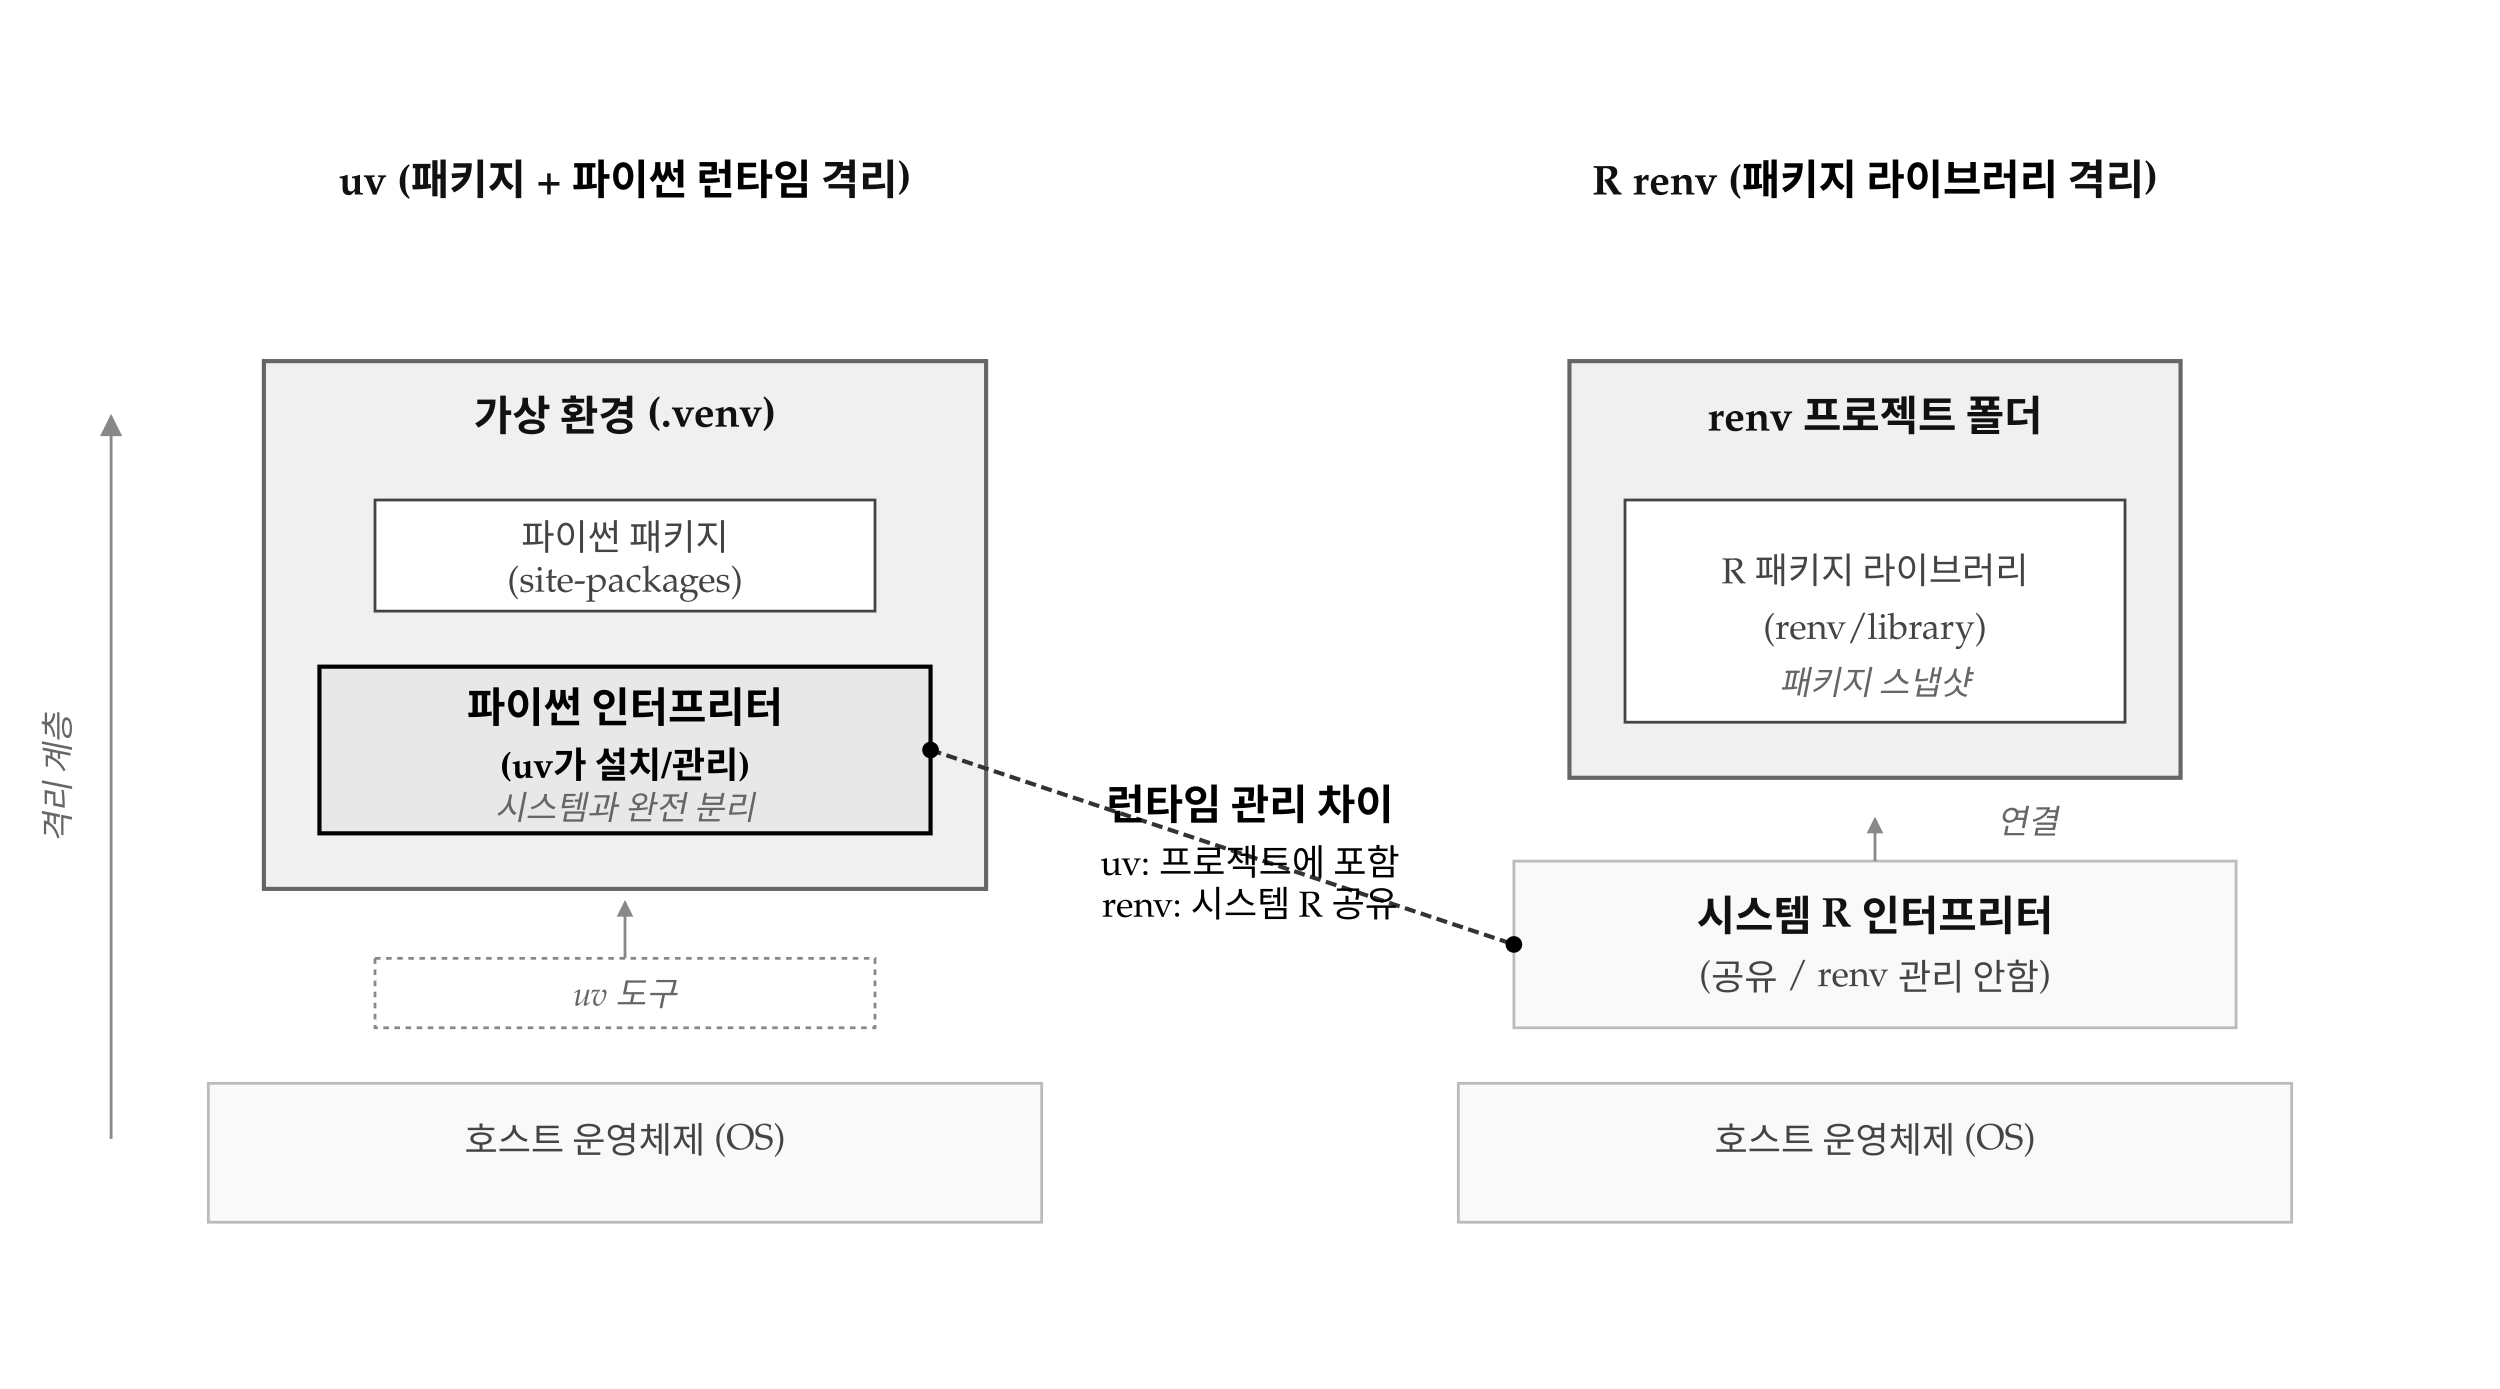
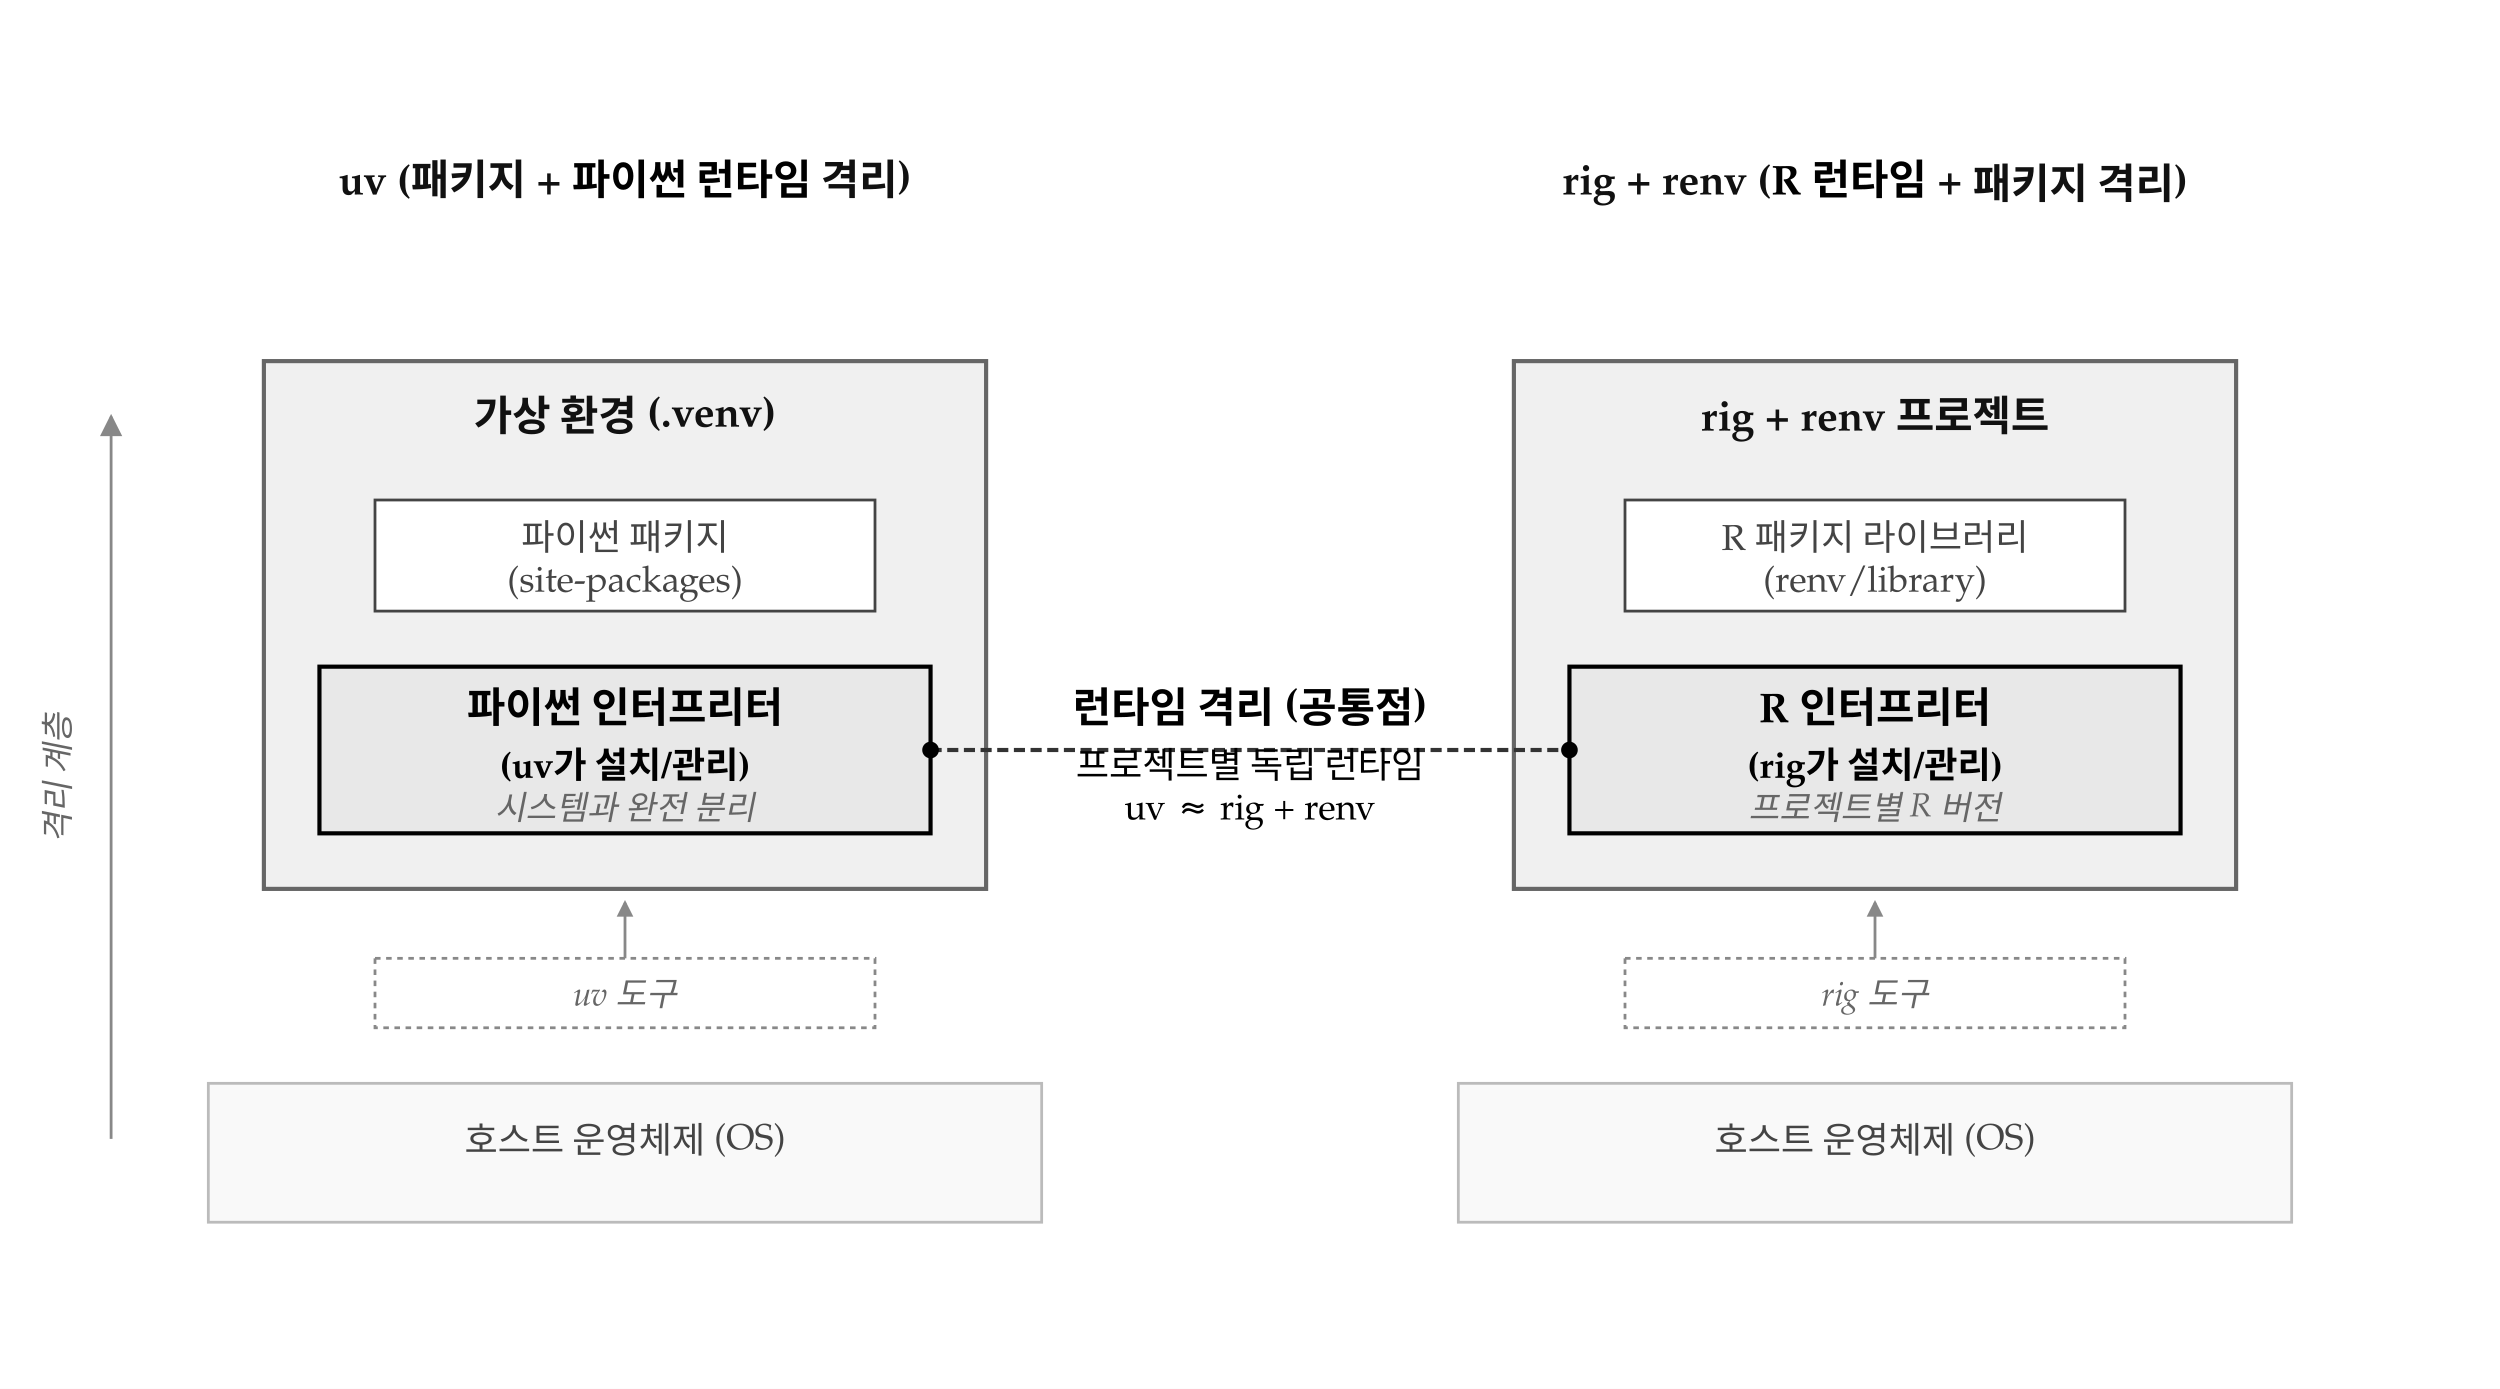
<svg xmlns="http://www.w3.org/2000/svg" viewBox="0 0 900 500">
  <defs>
    <style>
      /* Tufte Style: Strictly Grayscale, Serif, Minimal */
      .tufte-text { font-family: Palatino, 'Book Antiqua', Georgia, serif; fill: #111; }
      .title { font-size: 22px; font-weight: bold; }
      .subtitle { font-size: 14px; fill: #555; }
      .label { font-size: 15px; font-weight: bold; }
      .detail { font-size: 13px; fill: #444; }
      .note { font-size: 12px; fill: #666; font-style: italic; }

      /* Highlight Styles (Grayscale) */
      .highlight { fill: #e8e8e8; stroke: #000; stroke-width: 1.5; }
      .highlight-text { fill: #000; font-weight: bold; }
      .highlight-line { stroke: #333; stroke-width: 1.5; stroke-dasharray: 4,2; }

      /* Standard Layers */
      .layer { fill: #fff; stroke: #888; stroke-width: 1; }
      .layer-shared { fill: #f9f9f9; stroke: #bbb; stroke-width: 1; }
      .layer-isolated { fill: #f0f0f0; stroke: #666; stroke-width: 1.5; }
      .layer-emphatic { fill: #ffffff; stroke: #444; stroke-width: 1; }
      .layer-dotted { fill: none; stroke: #999; stroke-width: 1; stroke-dasharray: 3,3; }
    </style>
  </defs>
  <rect x="0" y="0" width="900" height="500" fill="#ffffff" />
  <text x="225" y="70" text-anchor="middle" class="tufte-text label">uv (패키지 + <tspan class="highlight-text">파이썬 런타임</tspan> 격리)</text>
  <rect x="75" y="390" width="300" height="50" rx="0" class="layer-shared" />
  <text x="225" y="415" text-anchor="middle" class="tufte-text detail">호스트 운영체제 (OS)</text>
  <rect x="135" y="345" width="180" height="25" rx="0" class="layer" style="stroke-dasharray: 2,2;" />
  <text x="225" y="362" text-anchor="middle" class="tufte-text note">uv 도구</text>
  <path d="M 225 345 L 225 325" fill="none" stroke="#888" stroke-width="1" marker-end="url(#arrow-up-sm)" />
  <rect x="95" y="130" width="260" height="190" rx="0" class="layer-isolated" />
  <text x="225" y="155" text-anchor="middle" class="tufte-text label">가상 환경 (.venv)</text>
  <rect x="135" y="180" width="180" height="40" rx="0" class="layer-emphatic" />
  <text x="225" y="198" text-anchor="middle" class="tufte-text detail">파이썬 패키지</text>
  <text x="225" y="213" text-anchor="middle" class="tufte-text detail">(site-packages)</text>
  <rect x="115" y="240" width="220" height="60" rx="0" class="highlight" />
  <text x="225" y="260" text-anchor="middle" class="tufte-text label highlight-text">파이썬 인터프리터</text>
  <text x="225" y="280" text-anchor="middle" class="tufte-text detail highlight-text">(uv가 설치/관리)</text>
  <text x="225" y="295" text-anchor="middle" class="tufte-text note">시스템과 완전 분리</text>
-   <text x="675" y="70" text-anchor="middle" class="tufte-text label">R renv (<tspan class="highlight-text">패키지 라이브러리</tspan> 격리)</text>
+   <text x="675" y="70" text-anchor="middle" class="tufte-text label">rig + renv (<tspan class="highlight-text">R 런타임</tspan> + 패키지 격리)</text>
  <rect x="525" y="390" width="300" height="50" rx="0" class="layer-shared" />
  <text x="675" y="415" text-anchor="middle" class="tufte-text detail">호스트 운영체제 (OS)</text>
-   <rect x="545" y="310" width="260" height="60" rx="0" class="layer-shared" />
-   <text x="675" y="335" text-anchor="middle" class="tufte-text label">시스템 R 인터프리터</text>
-   <text x="675" y="355" text-anchor="middle" class="tufte-text detail">(공유 / renv 관리 안함)</text>
-   <path d="M 675 310 L 675 295" fill="none" stroke="#888" stroke-width="1" marker-end="url(#arrow-up-sm)" />
-   <text x="730" y="300" text-anchor="middle" class="tufte-text note">연결</text>
-   <rect x="565" y="130" width="220" height="150" rx="0" class="layer-isolated" />
-   <text x="675" y="155" text-anchor="middle" class="tufte-text label">renv 프로젝트 폴더</text>
-   <rect x="585" y="180" width="180" height="80" rx="0" class="layer-emphatic" />
-   <text x="675" y="210" text-anchor="middle" class="tufte-text detail">R 패키지 라이브러리</text>
-   <text x="675" y="230" text-anchor="middle" class="tufte-text detail">(renv/library)</text>
-   <text x="675" y="250" text-anchor="middle" class="tufte-text note">패키지 스냅샷</text>
+   <rect x="585" y="345" width="180" height="25" rx="0" class="layer" style="stroke-dasharray: 2,2;" />
+   <text x="675" y="362" text-anchor="middle" class="tufte-text note">rig 도구</text>
+   <path d="M 675 345 L 675 325" fill="none" stroke="#888" stroke-width="1" marker-end="url(#arrow-up-sm)" />
+   <rect x="545" y="130" width="260" height="190" rx="0" class="layer-isolated" />
+   <text x="675" y="155" text-anchor="middle" class="tufte-text label">rig + renv 프로젝트</text>
+   <rect x="585" y="180" width="180" height="40" rx="0" class="layer-emphatic" />
+   <text x="675" y="198" text-anchor="middle" class="tufte-text detail">R 패키지 라이브러리</text>
+   <text x="675" y="213" text-anchor="middle" class="tufte-text detail">(renv/library)</text>
+   <rect x="565" y="240" width="220" height="60" rx="0" class="highlight" />
+   <text x="675" y="260" text-anchor="middle" class="tufte-text label highlight-text">R 인터프리터</text>
+   <text x="675" y="280" text-anchor="middle" class="tufte-text detail highlight-text">(rig가 설치/관리)</text>
+   <text x="675" y="295" text-anchor="middle" class="tufte-text note">프로젝트별 R 버전</text>
  <path d="M 40 410 L 40 150" fill="none" stroke="#888" stroke-width="1" marker-end="url(#arrow-up)" />
  <text x="25" y="280" text-anchor="middle" class="tufte-text note" transform="rotate(-90, 25, 280)">격리 계층</text>
  <defs>
    <marker id="arrow-up" markerWidth="8" markerHeight="8" refX="7" refY="4" orient="auto">
      <path d="M 0 0 L 8 4 L 0 8 z" fill="#888" />
    </marker>
    <marker id="arrow-up-sm" markerWidth="6" markerHeight="6" refX="5" refY="3" orient="auto">
      <path d="M 0 0 L 6 3 L 0 6 z" fill="#888" />
    </marker>
  </defs>
-   <line x1="335" y1="270" x2="545" y2="340" class="highlight-line" />
+   <line x1="335" y1="270" x2="565" y2="270" class="highlight-line" />
  <circle cx="335" cy="270" r="3" fill="#000" />
-   <circle cx="545" cy="340" r="3" fill="#000" />
-   <text x="450" y="295" text-anchor="middle" class="tufte-text label highlight-text">런타임 관리 차이</text>
-   <text x="450" y="315" text-anchor="middle" class="tufte-text detail" style="fill:#000;">uv: 프로젝트에 포함</text>
-   <text x="450" y="330" text-anchor="middle" class="tufte-text detail" style="fill:#000;">renv: 시스템 R 공유</text>
+   <circle cx="565" cy="270" r="3" fill="#000" />
+   <text x="450" y="260" text-anchor="middle" class="tufte-text label highlight-text">런타임 격리 (공통점)</text>
+   <text x="450" y="280" text-anchor="middle" class="tufte-text detail" style="fill:#000;">프로젝트별 독립 런타임</text>
+   <text x="450" y="295" text-anchor="middle" class="tufte-text detail" style="fill:#000;">uv ≈ rig + renv</text>
</svg>
